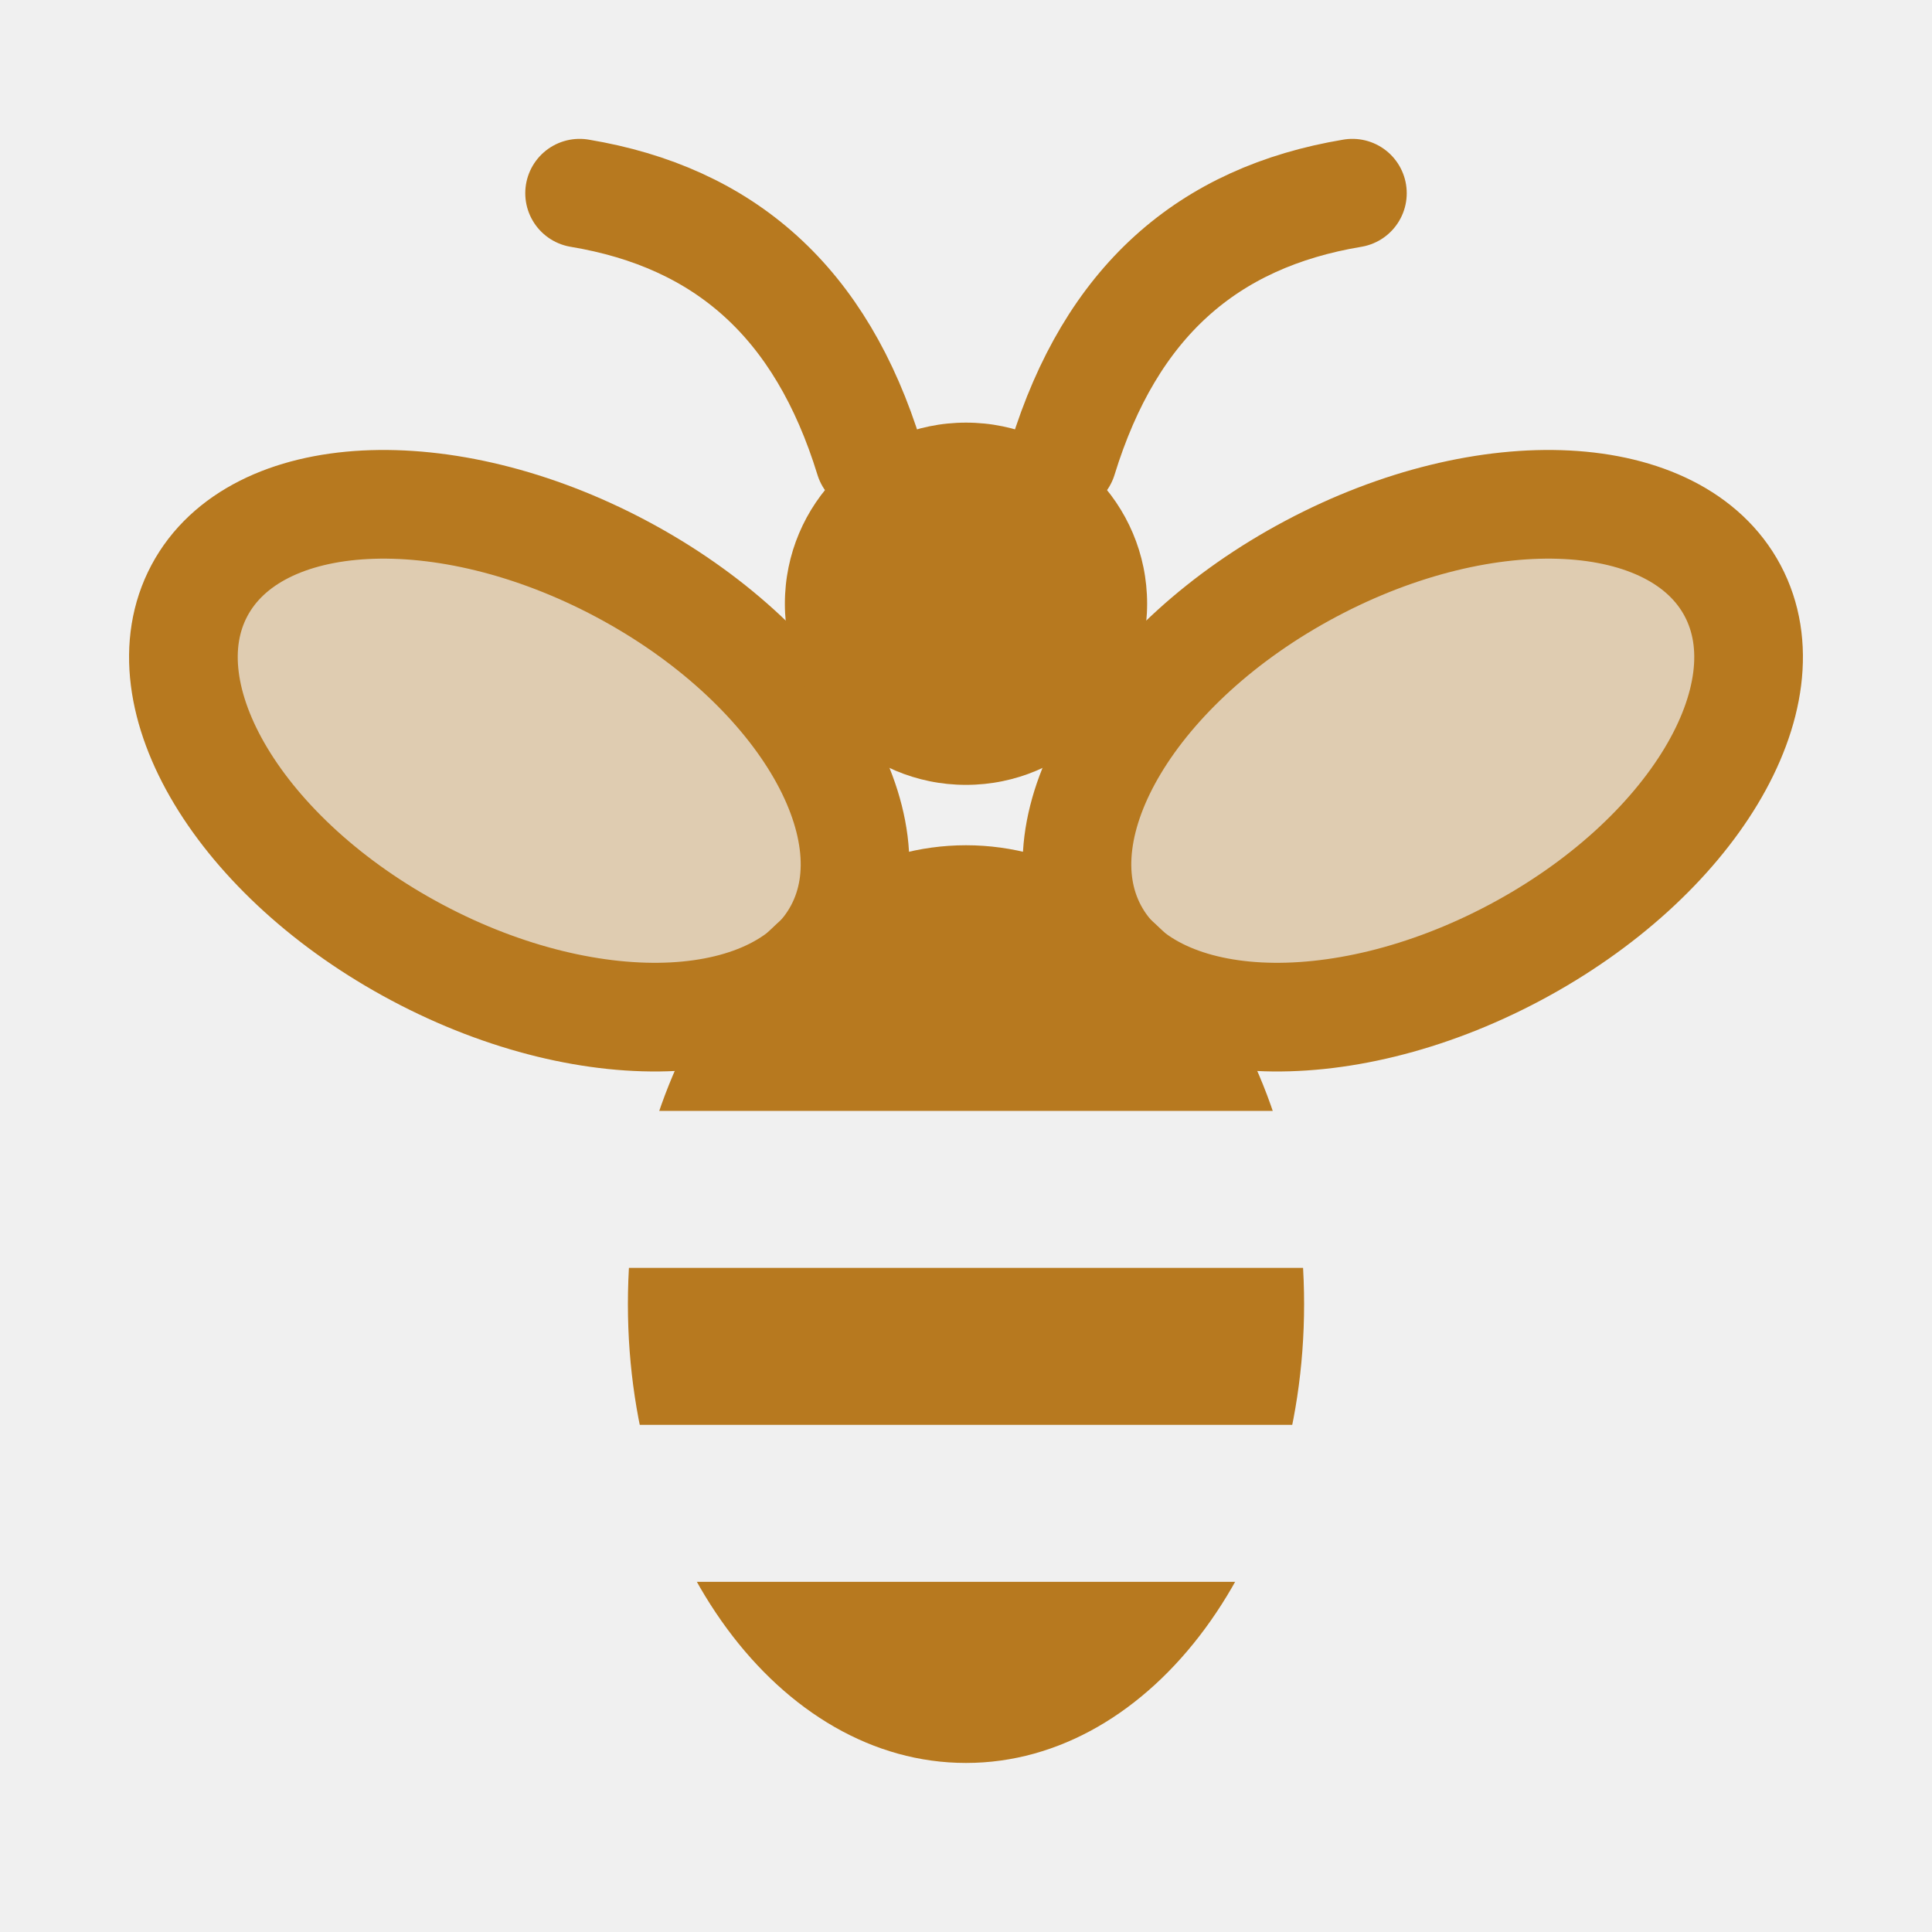
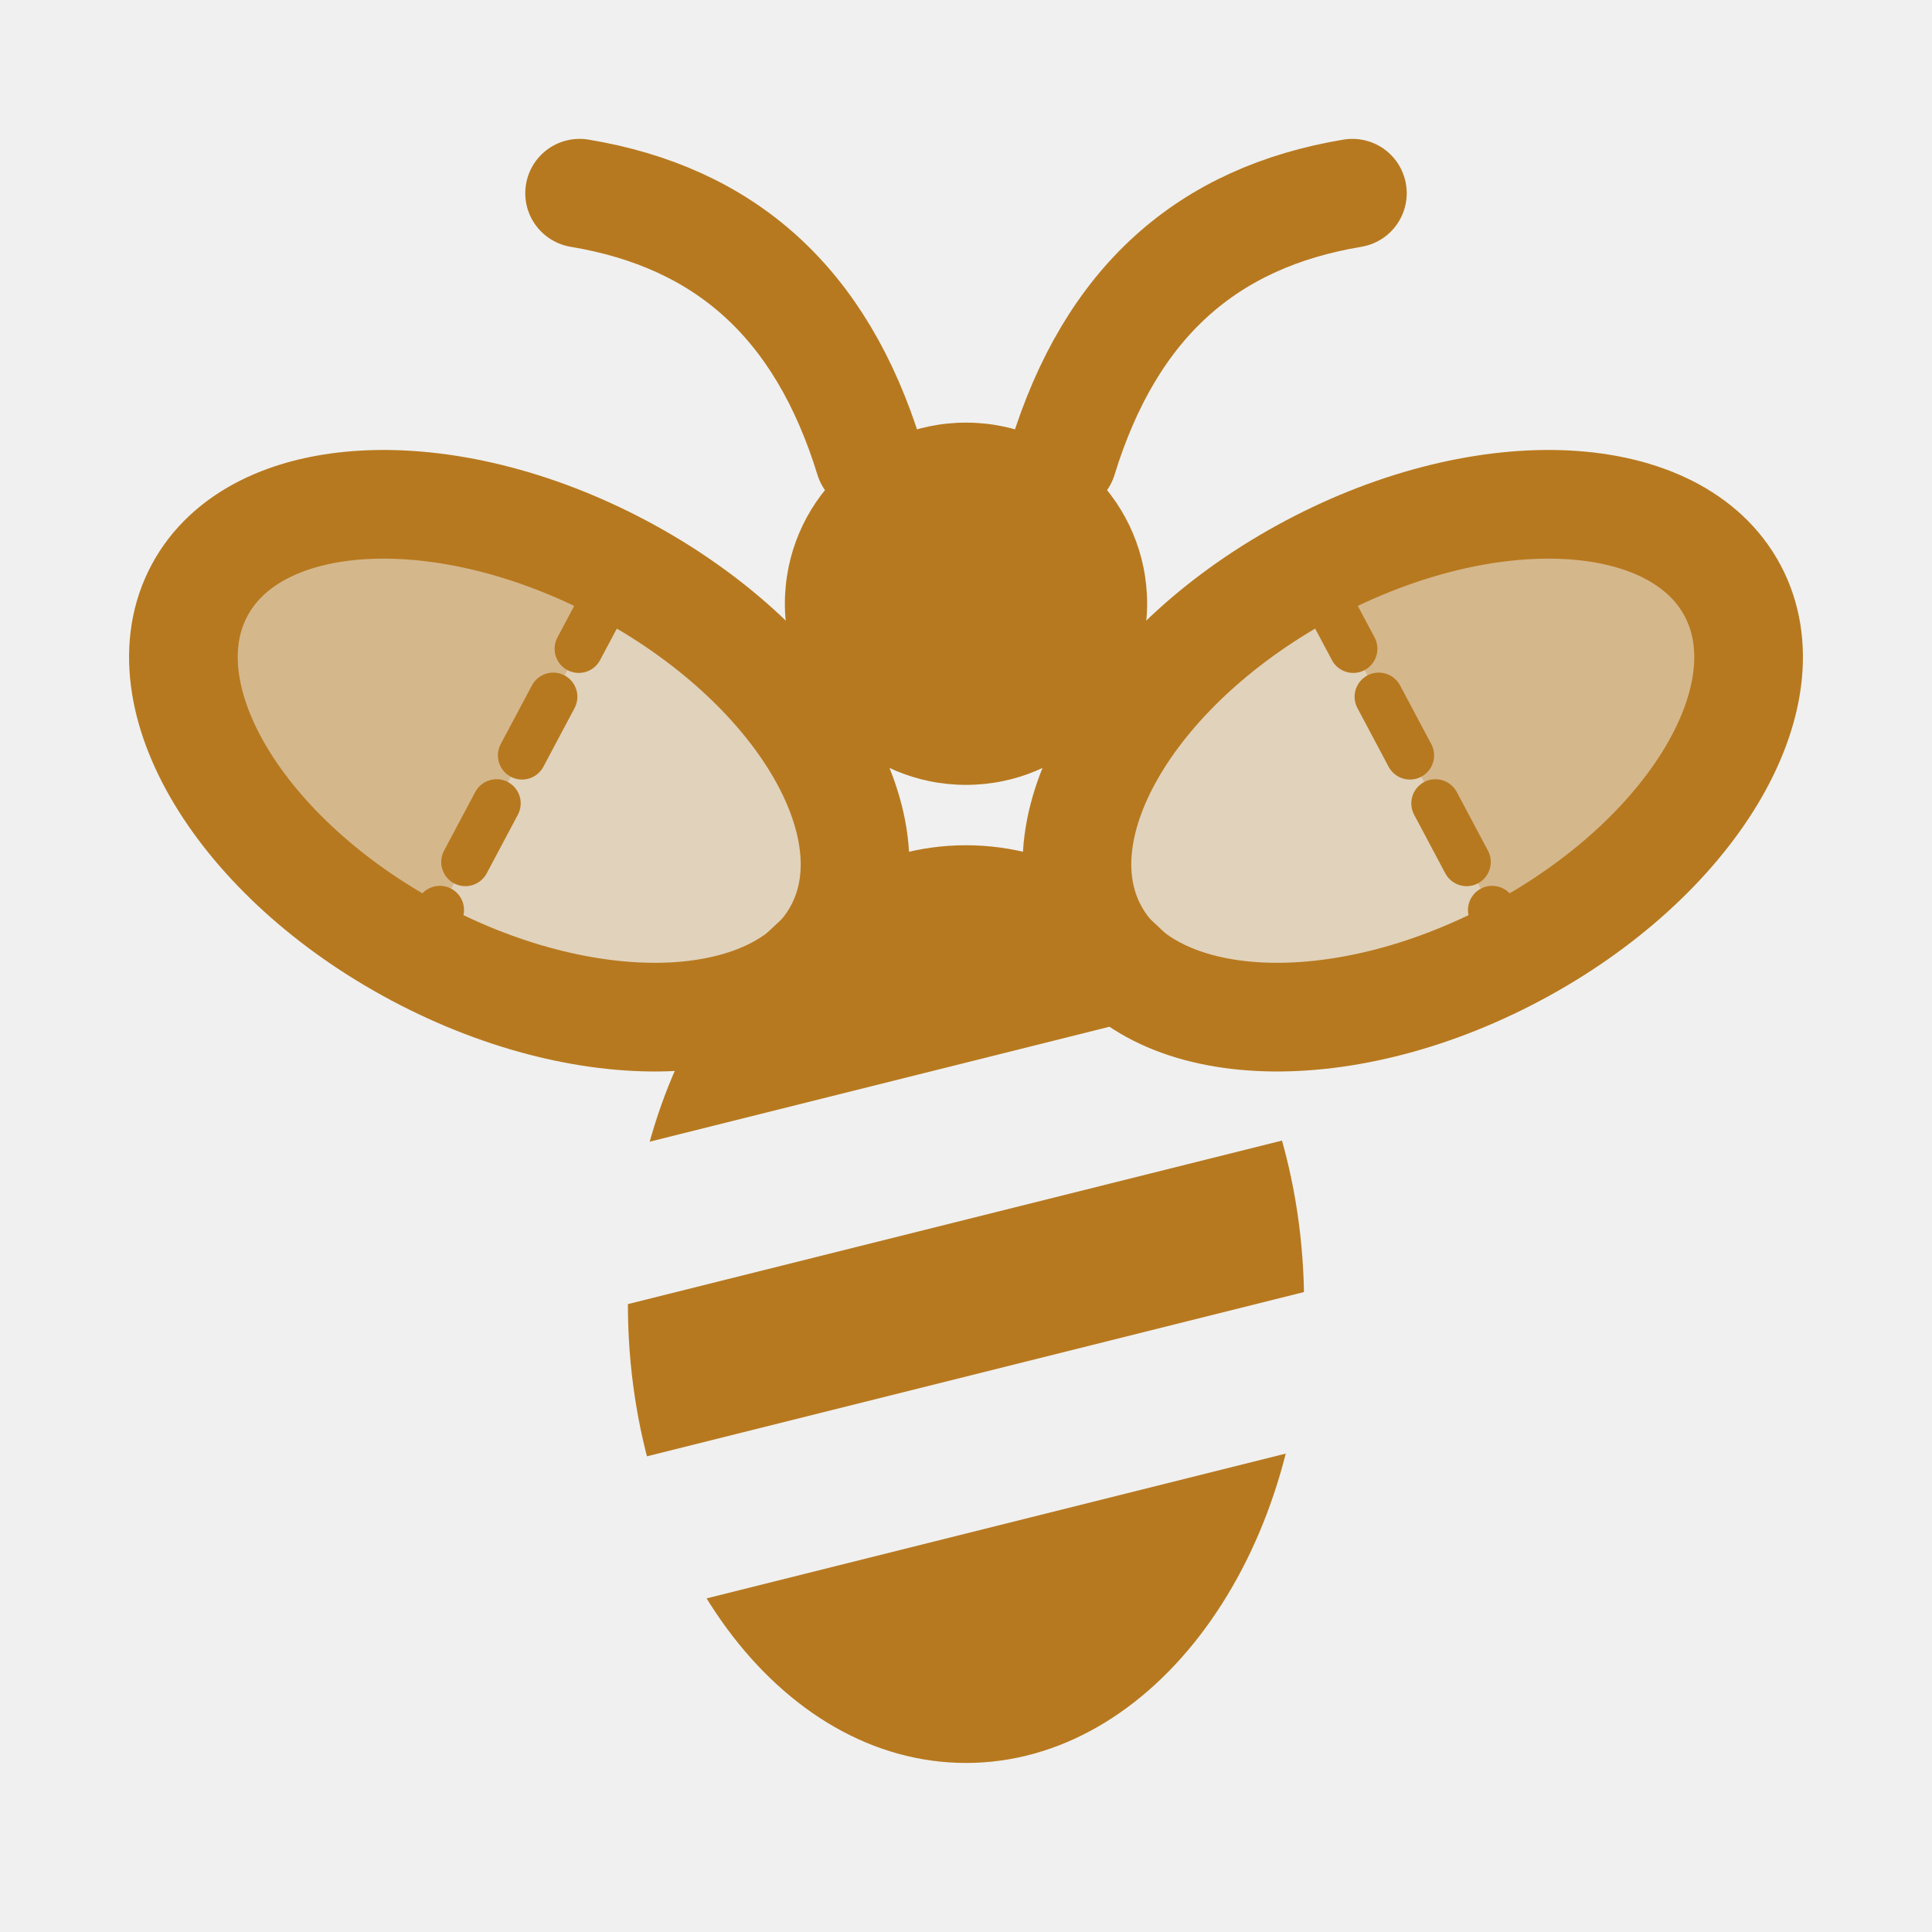
<svg xmlns="http://www.w3.org/2000/svg" viewBox="0 0 32 32">
  <style>
    .bee { color: #b7791f; }
    @media (prefers-color-scheme: dark) { .bee { color: #e0a64a; } }
  </style>
  <defs>
    <mask id="stripes">
      <rect width="32" height="32" fill="#fff" />
-       <rect y="18.4" width="32" height="2.6" fill="#000" />
-       <rect y="23.6" width="32" height="2.6" fill="#000" />
+       <path d="M8 19.6L24 15.6V18.2L8 22.2ZM8 24.8L24 20.8V23.4L8 27.4Z" fill="#000" />
    </mask>
  </defs>
  <g class="bee" fill="currentColor" stroke="currentColor" stroke-linecap="round" stroke-linejoin="round">
    <path d="M14.4 7.6C13.6 5 12 3.6 9.6 3.2M17.6 7.6C18.4 5 20 3.6 22.4 3.2" fill="none" stroke-width="1.8" />
-     <ellipse cx="8.6" cy="12.6" rx="6" ry="3.6" transform="rotate(28 8.6 12.6)" fill-opacity="0.3" stroke-width="1.8" />
-     <ellipse cx="23.4" cy="12.6" rx="6" ry="3.6" transform="rotate(-28 23.4 12.6)" fill-opacity="0.3" stroke-width="1.8" />
+     <g transform="translate(8.6 12.6) rotate(28)">
+       <ellipse rx="6" ry="3.6" fill-opacity="0.25" stroke-width="1.8" />
+       <path d="M0-3.6A6 3.6 0 0 0 0 3.6Z" fill-opacity="0.3" stroke="none" />
+       <path d="M0-3.2V3.2" fill="none" stroke-width="0.8" stroke-dasharray="1.1 0.9" />
+     </g>
+     <g transform="translate(23.4 12.6) rotate(-28)">
+       <ellipse rx="6" ry="3.6" fill-opacity="0.25" stroke-width="1.8" />
+       <path d="M0-3.6A6 3.6 0 0 1 0 3.6Z" fill-opacity="0.3" stroke="none" />
+       <path d="M0-3.2V3.2" fill="none" stroke-width="0.8" stroke-dasharray="1.1 0.9" />
+     </g>
    <circle cx="16" cy="10" r="3" stroke="none" />
    <ellipse cx="16" cy="21.6" rx="5.6" ry="7.6" mask="url(#stripes)" stroke="none" />
  </g>
</svg>
